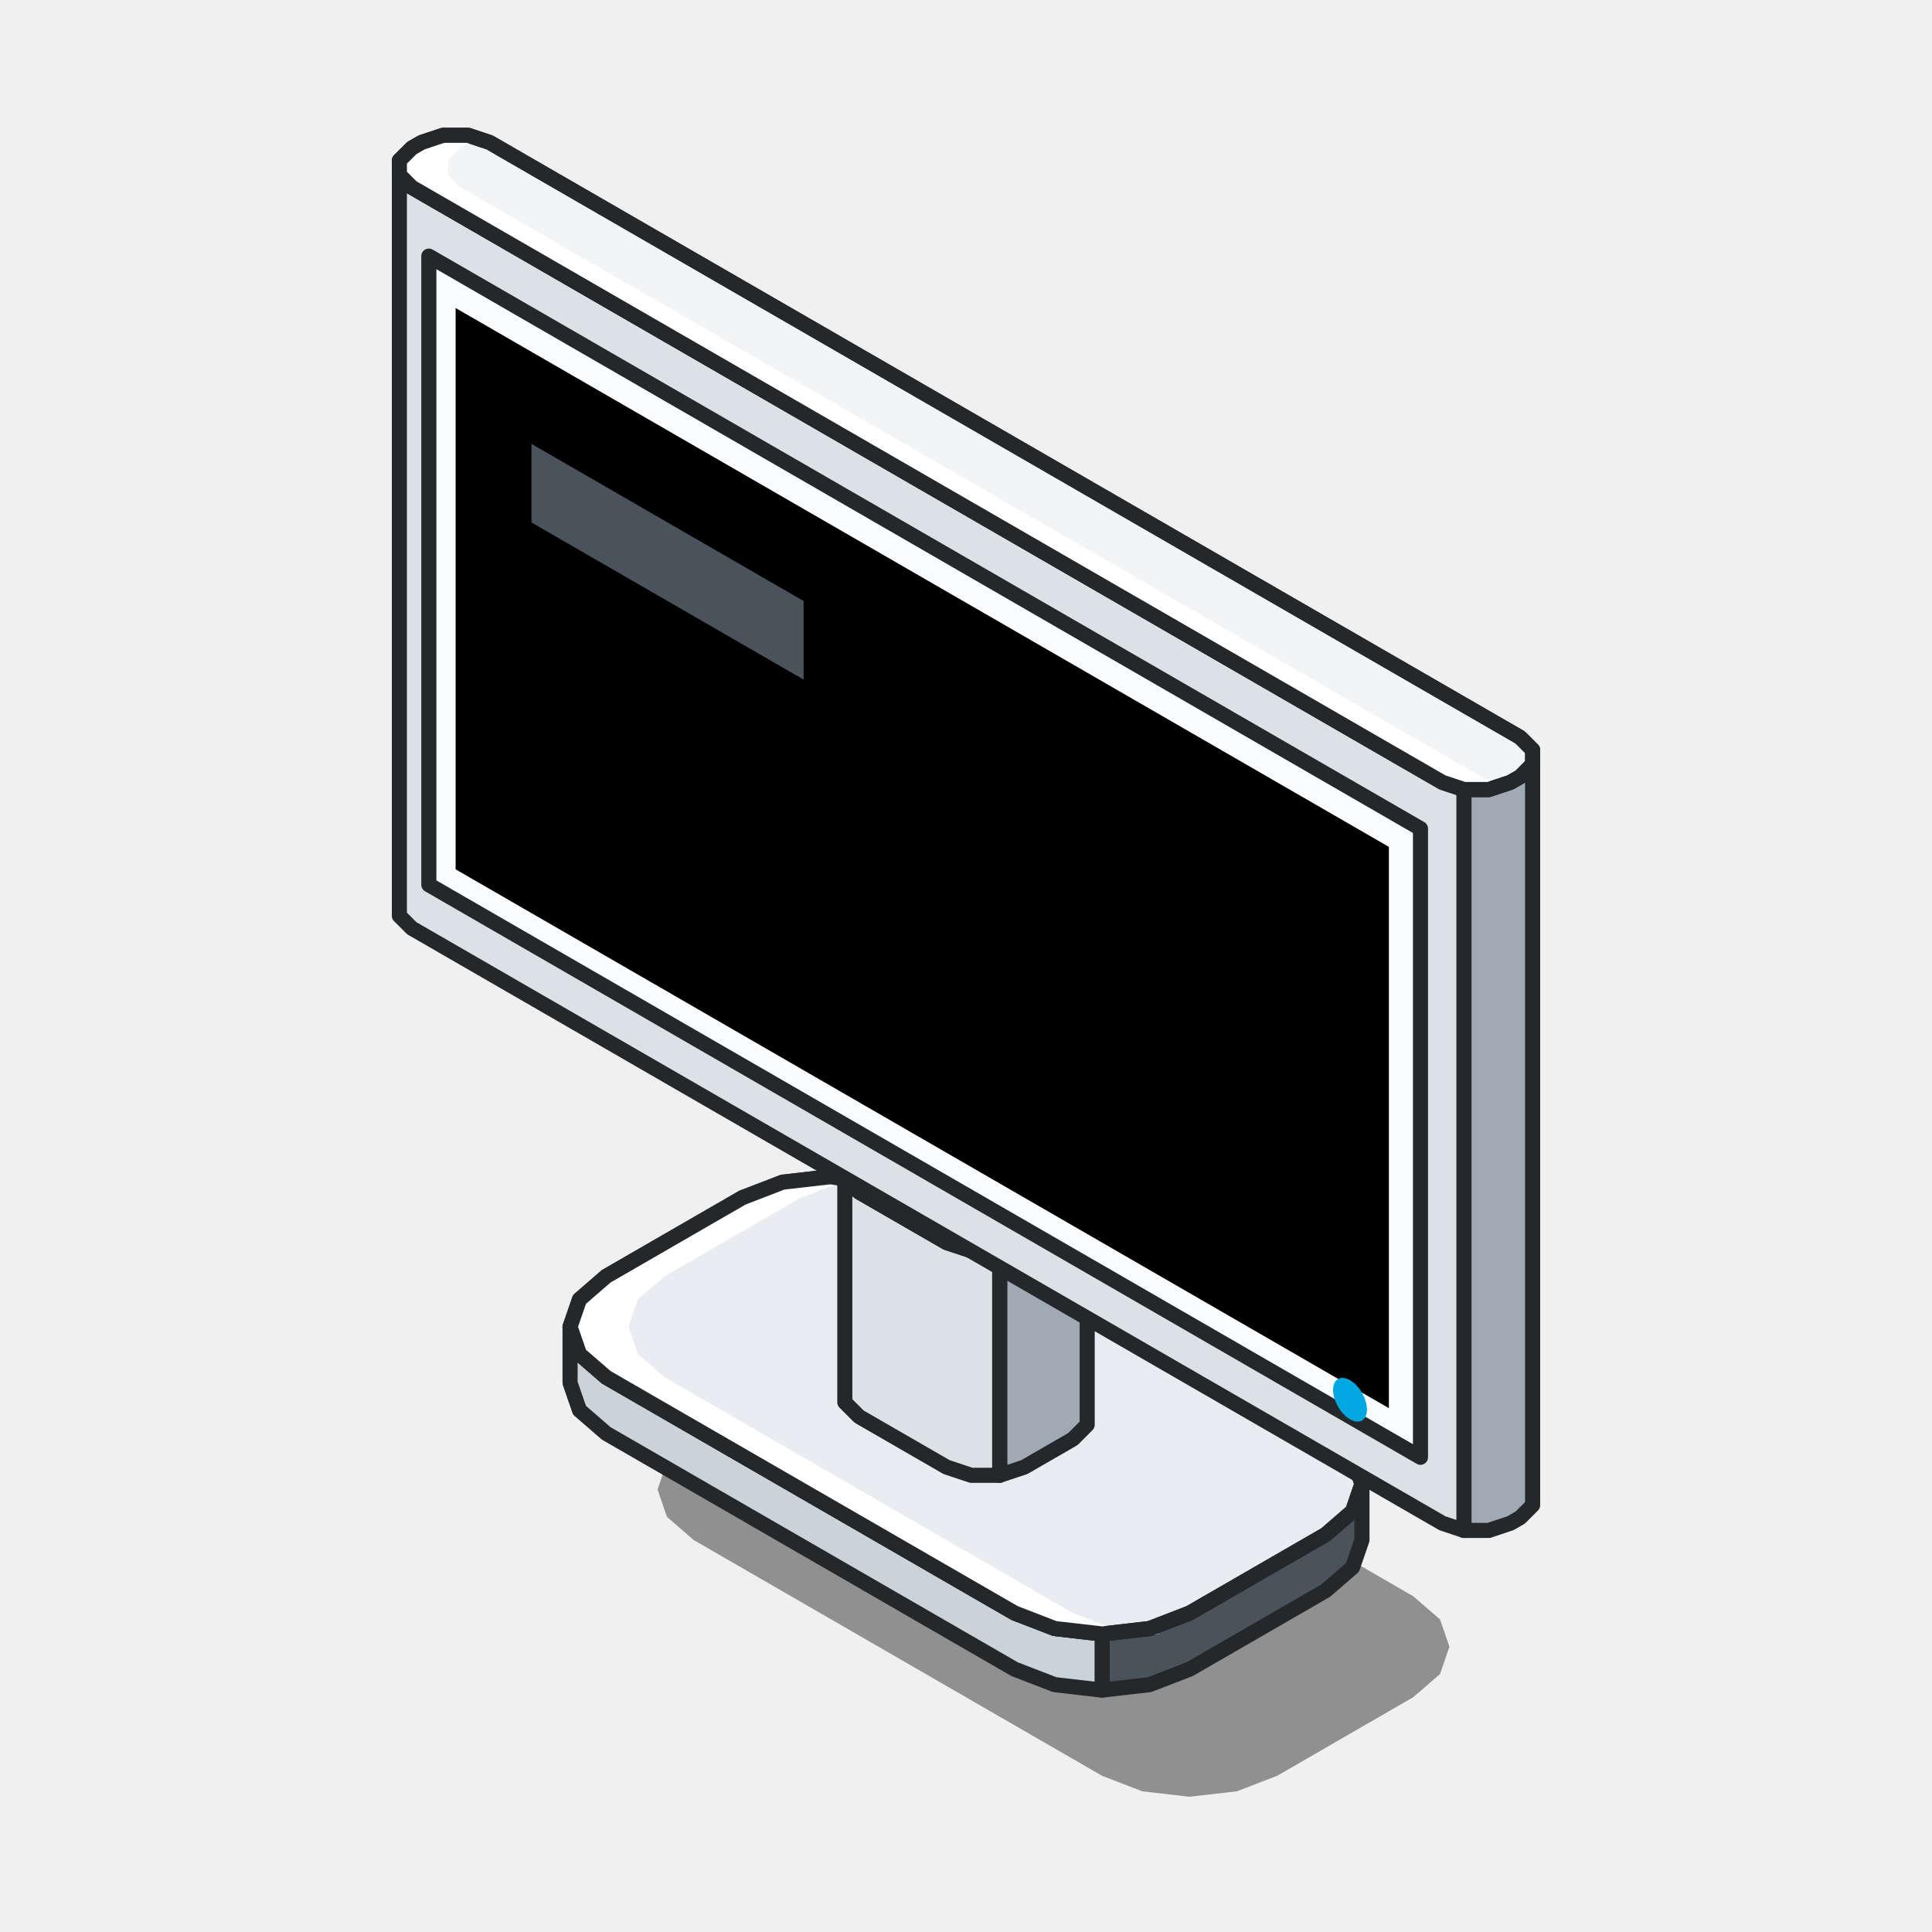
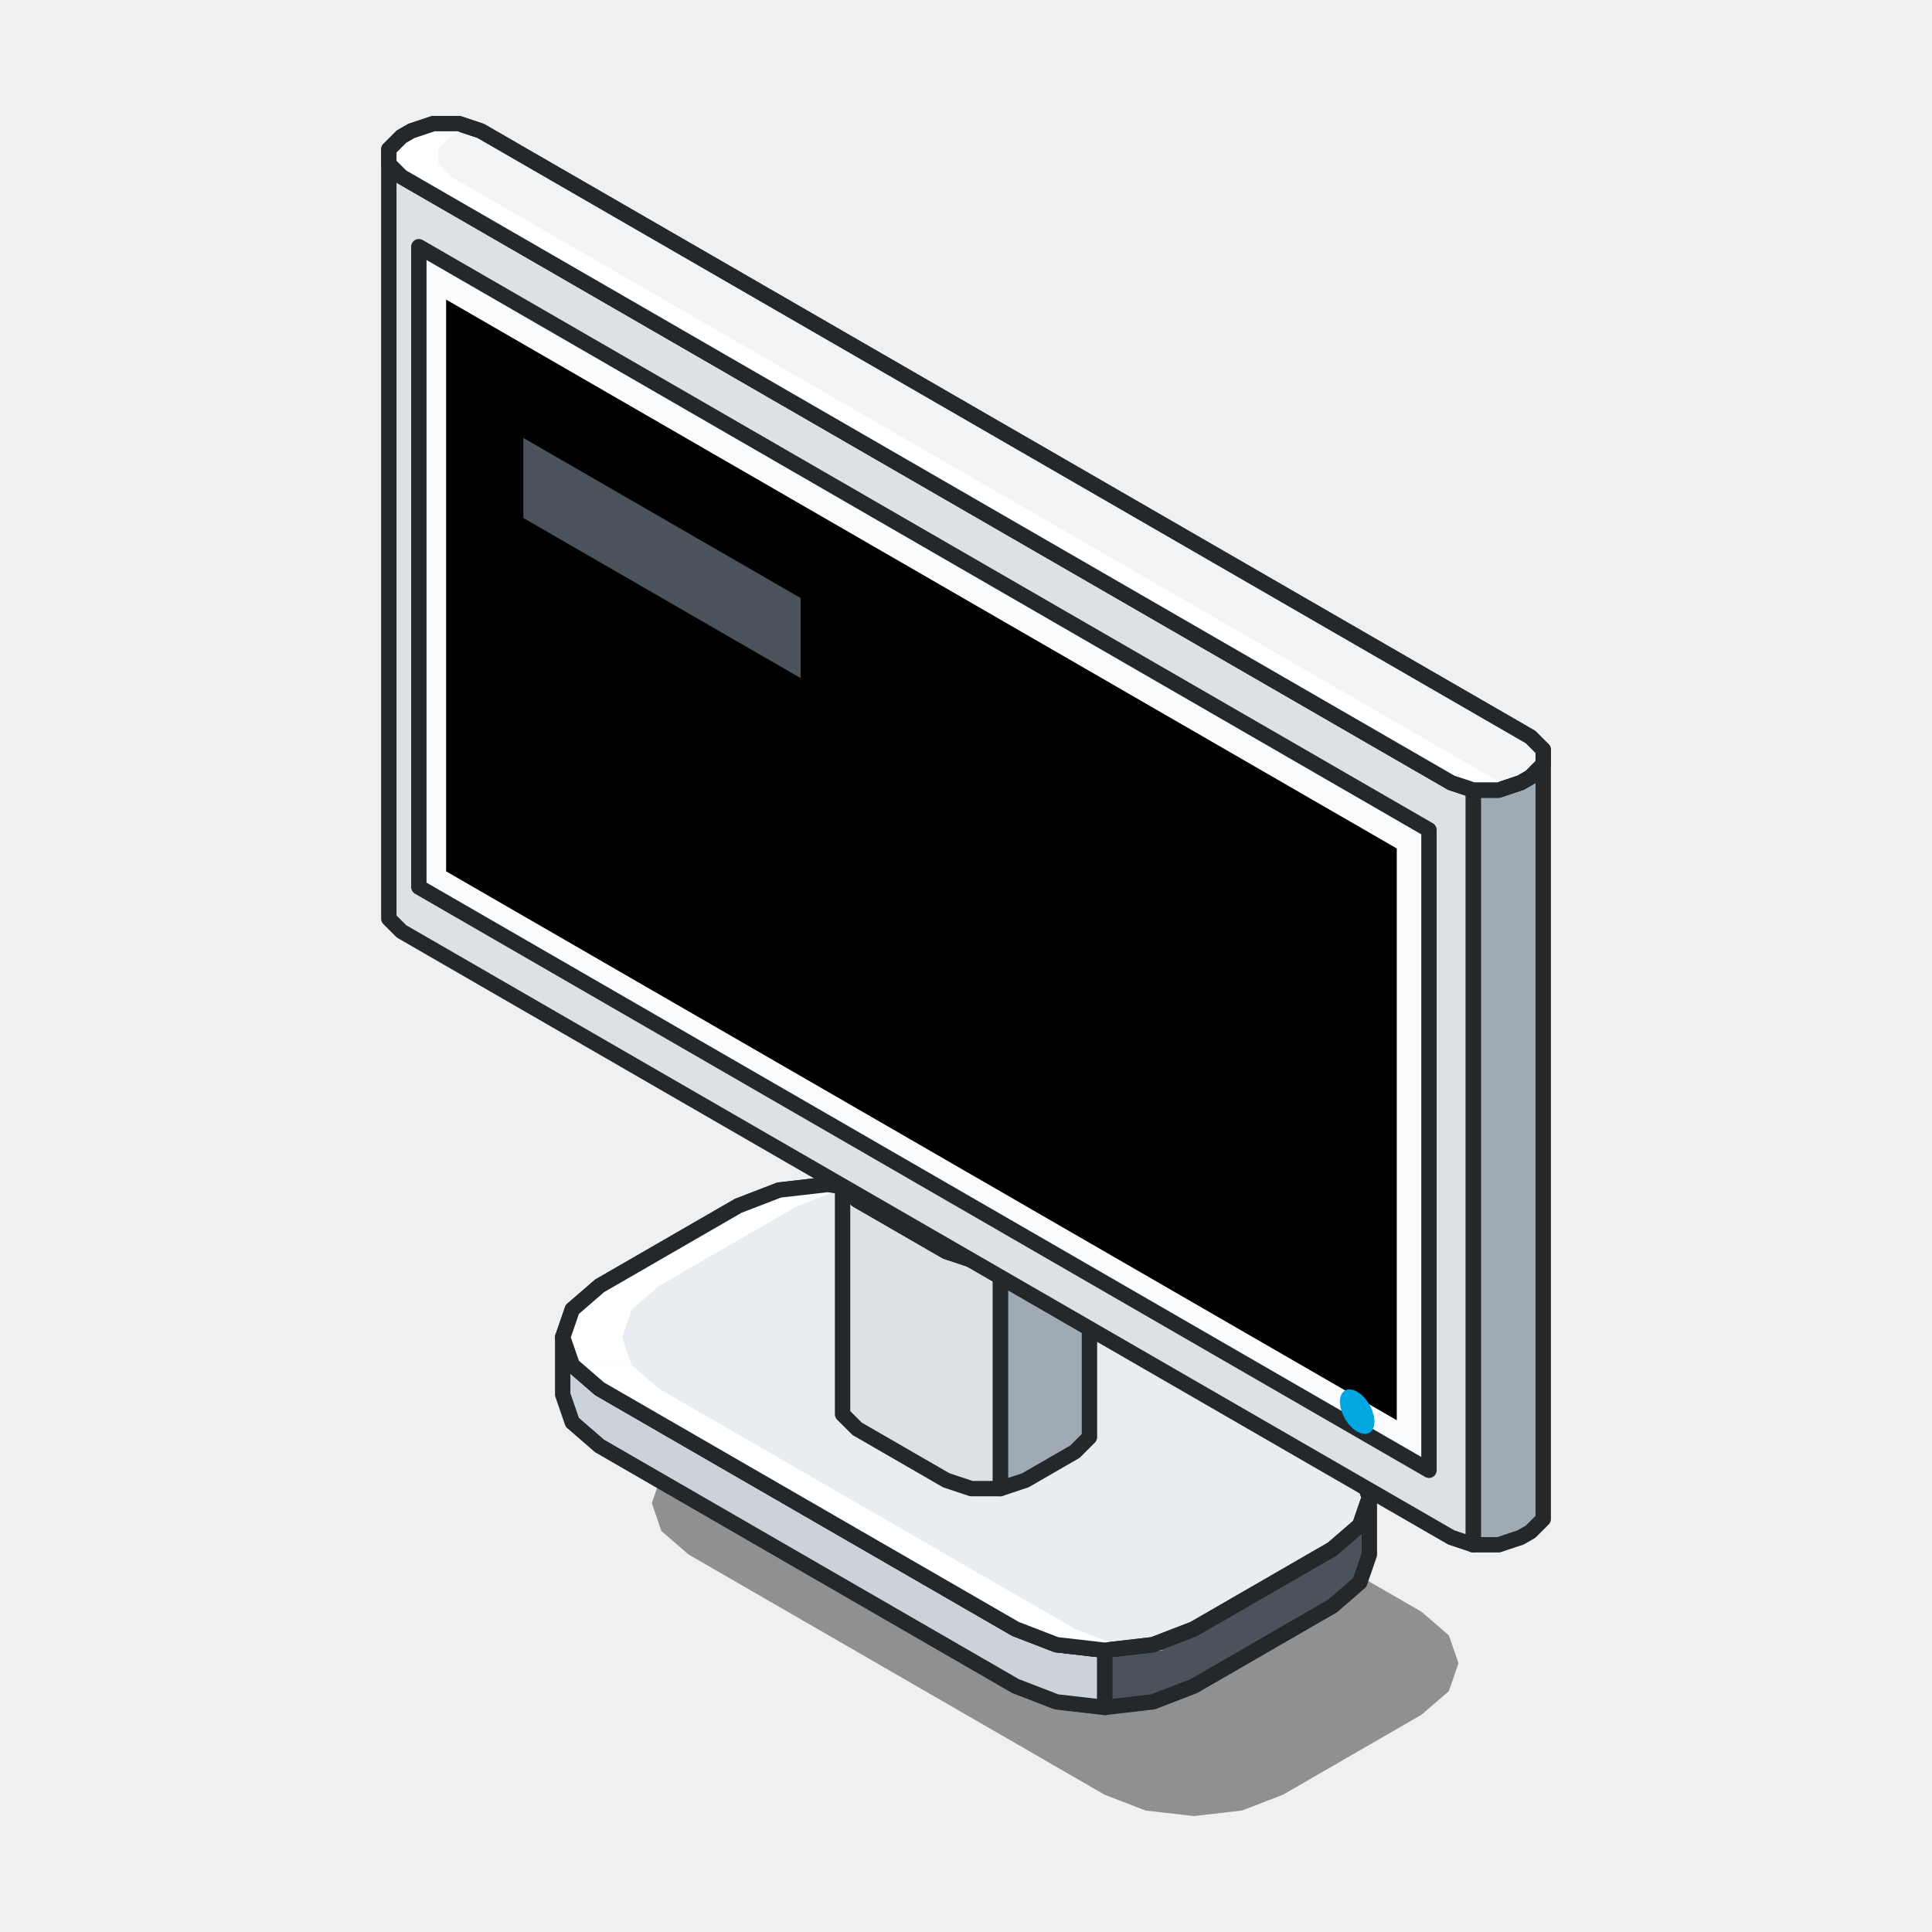
- <svg xmlns="http://www.w3.org/2000/svg" viewBox="0 0 512 512" width="512" height="512">
+ <svg xmlns="http://www.w3.org/2000/svg" viewBox="4.68 3.69 502.63 502.63" width="502.63" height="502.63">
  <g transform="translate(256.00,387.31) scale(1.4875)">
    <polygon points="55.43,56.00 48.27,58.76 39.84,59.73 31.40,58.76 24.25,56.00 -48.50,14.00 -53.28,9.87 -54.95,5.00 -53.28,0.13 -48.50,-4.00 -24.25,-18.00 -17.10,-20.76 -8.66,-21.73 -0.22,-20.76 6.93,-18.00 79.67,24.00 84.45,28.13 86.13,33.00 84.45,37.87 79.67,42.00" fill="#000000" opacity="0.4" />
    <polygon points="70.54,4.00 68.86,8.87 64.09,13.00 39.84,27.00 32.69,29.76 24.25,30.73 24.25,40.73 32.69,39.76 39.84,37.00 64.09,23.00 68.86,18.87 70.54,14.00" fill="#4A535C" stroke="#24282B" stroke-width="2.689" stroke-linejoin="round" stroke-miterlimit="10" />
    <polygon points="24.25,30.73 15.81,29.76 8.66,27.00 -64.09,-15.00 -68.86,-19.13 -70.54,-24.00 -70.54,-14.00 -68.86,-9.13 -64.09,-5.00 8.66,37.00 15.81,39.76 24.25,40.73" fill="#CBD3DA" stroke="#24282B" stroke-width="2.689" stroke-linejoin="round" stroke-miterlimit="10" />
    <polygon points="39.84,27.00 32.69,29.76 24.25,30.73 15.81,29.76 8.66,27.00 -64.09,-15.00 -68.86,-19.13 -70.54,-24.00 -68.86,-28.87 -64.09,-33.00 -39.84,-47.00 -32.69,-49.76 -24.25,-50.73 -15.81,-49.76 -8.66,-47.00 64.09,-5.00 68.86,-0.87 70.54,4.00 68.86,8.87 64.09,13.00" fill="#E9EDF1" stroke="#24282B" stroke-width="2.689" stroke-linejoin="round" stroke-miterlimit="10" />
    <polygon points="24.25,30.73 15.81,29.76 26.20,29.76 34.64,30.73" fill="#FFFFFF" />
    <polygon points="15.81,29.76 8.66,27.00 19.05,27.00 26.20,29.76" fill="#FFFFFF" />
    <polygon points="8.66,27.00 -64.09,-15.00 -53.69,-15.00 19.05,27.00" fill="#FFFFFF" />
    <polygon points="-64.09,-15.00 -68.86,-19.13 -58.47,-19.13 -53.69,-15.00" fill="#FFFFFF" />
    <polygon points="-68.86,-19.13 -70.54,-24.00 -60.15,-24.00 -58.47,-19.13" fill="#FFFFFF" />
    <polygon points="-70.54,-24.00 -68.86,-28.87 -58.47,-28.87 -60.15,-24.00" fill="#FFFFFF" />
    <polygon points="-68.86,-28.87 -64.09,-33.00 -53.69,-33.00 -58.47,-28.87" fill="#FFFFFF" />
    <polygon points="-64.09,-33.00 -39.84,-47.00 -29.44,-47.00 -53.69,-33.00" fill="#FFFFFF" />
    <polygon points="-39.84,-47.00 -32.69,-49.76 -22.29,-49.76 -29.44,-47.00" fill="#FFFFFF" />
    <polygon points="-32.69,-49.76 -24.25,-50.73 -13.86,-50.73 -22.29,-49.76" fill="#FFFFFF" />
    <polygon points="39.84,27.00 32.69,29.76 24.25,30.73 15.81,29.76 8.66,27.00 -64.09,-15.00 -68.86,-19.13 -70.54,-24.00 -68.86,-28.87 -64.09,-33.00 -39.84,-47.00 -32.69,-49.76 -24.25,-50.73 -15.81,-49.76 -8.66,-47.00 64.09,-5.00 68.86,-0.87 70.54,4.00 68.86,8.87 64.09,13.00" fill="none" stroke="#24282B" stroke-width="2.689" stroke-linejoin="round" stroke-miterlimit="10" />
    <polygon points="21.59,-46.54 19.05,-44.00 10.39,-39.00 6.00,-37.54 6.00,2.46 10.39,1.00 19.05,-4.00 21.59,-6.54" fill="#A0AAB4" stroke="#24282B" stroke-width="2.689" stroke-linejoin="round" stroke-miterlimit="10" />
    <polygon points="6.00,-37.54 0.93,-37.54 -3.46,-39.00 -19.05,-48.00 -21.59,-50.54 -21.59,-10.54 -19.05,-8.00 -3.46,1.00 0.93,2.46 6.00,2.46" fill="#DCE1E6" stroke="#24282B" stroke-width="2.689" stroke-linejoin="round" stroke-miterlimit="10" />
    <polygon points="10.39,-39.00 6.00,-37.54 0.93,-37.54 -3.46,-39.00 -19.05,-48.00 -21.59,-50.54 -21.59,-53.46 -19.05,-56.00 -10.39,-61.00 -6.00,-62.46 -0.93,-62.46 3.46,-61.00 19.05,-52.00 21.59,-49.46 21.59,-46.54 19.05,-44.00" fill="#E9EDF1" stroke="#24282B" stroke-width="2.689" stroke-linejoin="round" stroke-miterlimit="10" />
    <polygon points="100.95,-124.22 98.73,-122.00 96.99,-121.00 93.15,-119.72 88.71,-119.72 88.71,12.28 93.15,12.28 96.99,11.00 98.73,10.00 100.95,7.78" fill="#A0AAB4" stroke="#24282B" stroke-width="2.689" stroke-linejoin="round" stroke-miterlimit="10" />
    <polygon points="88.71,-119.72 84.87,-121.00 -98.73,-227.00 -100.95,-229.22 -100.95,-97.22 -98.73,-95.00 84.87,11.00 88.71,12.28" fill="#DCE1E6" stroke="#24282B" stroke-width="2.689" stroke-linejoin="round" stroke-miterlimit="10" />
    <polygon points="96.99,-121.00 93.15,-119.72 88.71,-119.72 84.87,-121.00 -98.73,-227.00 -100.95,-229.22 -100.95,-231.78 -98.73,-234.00 -96.99,-235.00 -93.15,-236.28 -88.71,-236.28 -84.87,-235.00 98.73,-129.00 100.95,-126.78 100.95,-124.22 98.73,-122.00" fill="#F2F4F6" stroke="#24282B" stroke-width="2.689" stroke-linejoin="round" stroke-miterlimit="10" />
    <polygon points="88.71,-119.72 84.87,-121.00 93.53,-121.00 97.37,-119.72" fill="#FFFFFF" />
    <polygon points="84.87,-121.00 -98.73,-227.00 -90.07,-227.00 93.53,-121.00" fill="#FFFFFF" />
    <polygon points="-98.73,-227.00 -100.95,-229.22 -92.29,-229.22 -90.07,-227.00" fill="#FFFFFF" />
    <polygon points="-100.95,-229.22 -100.95,-231.78 -92.29,-231.78 -92.29,-229.22" fill="#FFFFFF" />
    <polygon points="-100.95,-231.78 -98.73,-234.00 -90.07,-234.00 -92.29,-231.78" fill="#FFFFFF" />
    <polygon points="-98.73,-234.00 -96.99,-235.00 -88.33,-235.00 -90.07,-234.00" fill="#FFFFFF" />
    <polygon points="-96.99,-235.00 -93.15,-236.28 -84.49,-236.28 -88.33,-235.00" fill="#FFFFFF" />
    <polygon points="-93.15,-236.28 -88.71,-236.28 -80.05,-236.28 -84.49,-236.28" fill="#FFFFFF" />
    <polygon points="96.99,-121.00 93.15,-119.72 88.71,-119.72 84.87,-121.00 -98.73,-227.00 -100.95,-229.22 -100.95,-231.78 -98.73,-234.00 -96.99,-235.00 -93.15,-236.28 -88.71,-236.28 -84.87,-235.00 98.73,-129.00 100.95,-126.78 100.95,-124.22 98.73,-122.00" fill="none" stroke="#24282B" stroke-width="2.689" stroke-linejoin="round" stroke-miterlimit="10" />
    <polygon points="-95.70,-102.75 80.97,-0.75 80.97,-112.75 -95.70,-214.75" fill="#FAFBFC" stroke="#24282B" stroke-width="2.689" stroke-linejoin="round" stroke-miterlimit="10" />
    <polygon points="-90.93,-105.50 75.34,-9.50 75.34,-109.50 -90.93,-205.50" fill="#000000" />
    <polygon points="-77.42,-167.30 -28.93,-139.30 -28.93,-153.30 -77.42,-181.30" fill="#4A535C" />
    <polygon points="71.45,-9.25 71.34,-10.22 71.04,-11.23 70.56,-12.24 69.93,-13.16 69.20,-13.93 68.42,-14.50 67.63,-14.83 66.90,-14.91 66.27,-14.71 65.79,-14.27 65.49,-13.60 65.38,-12.75 65.49,-11.78 65.79,-10.77 66.27,-9.76 66.90,-8.84 67.63,-8.07 68.42,-7.50 69.20,-7.17 69.93,-7.09 70.56,-7.29 71.04,-7.73 71.34,-8.40" fill="#00A7E1" />
  </g>
</svg>
